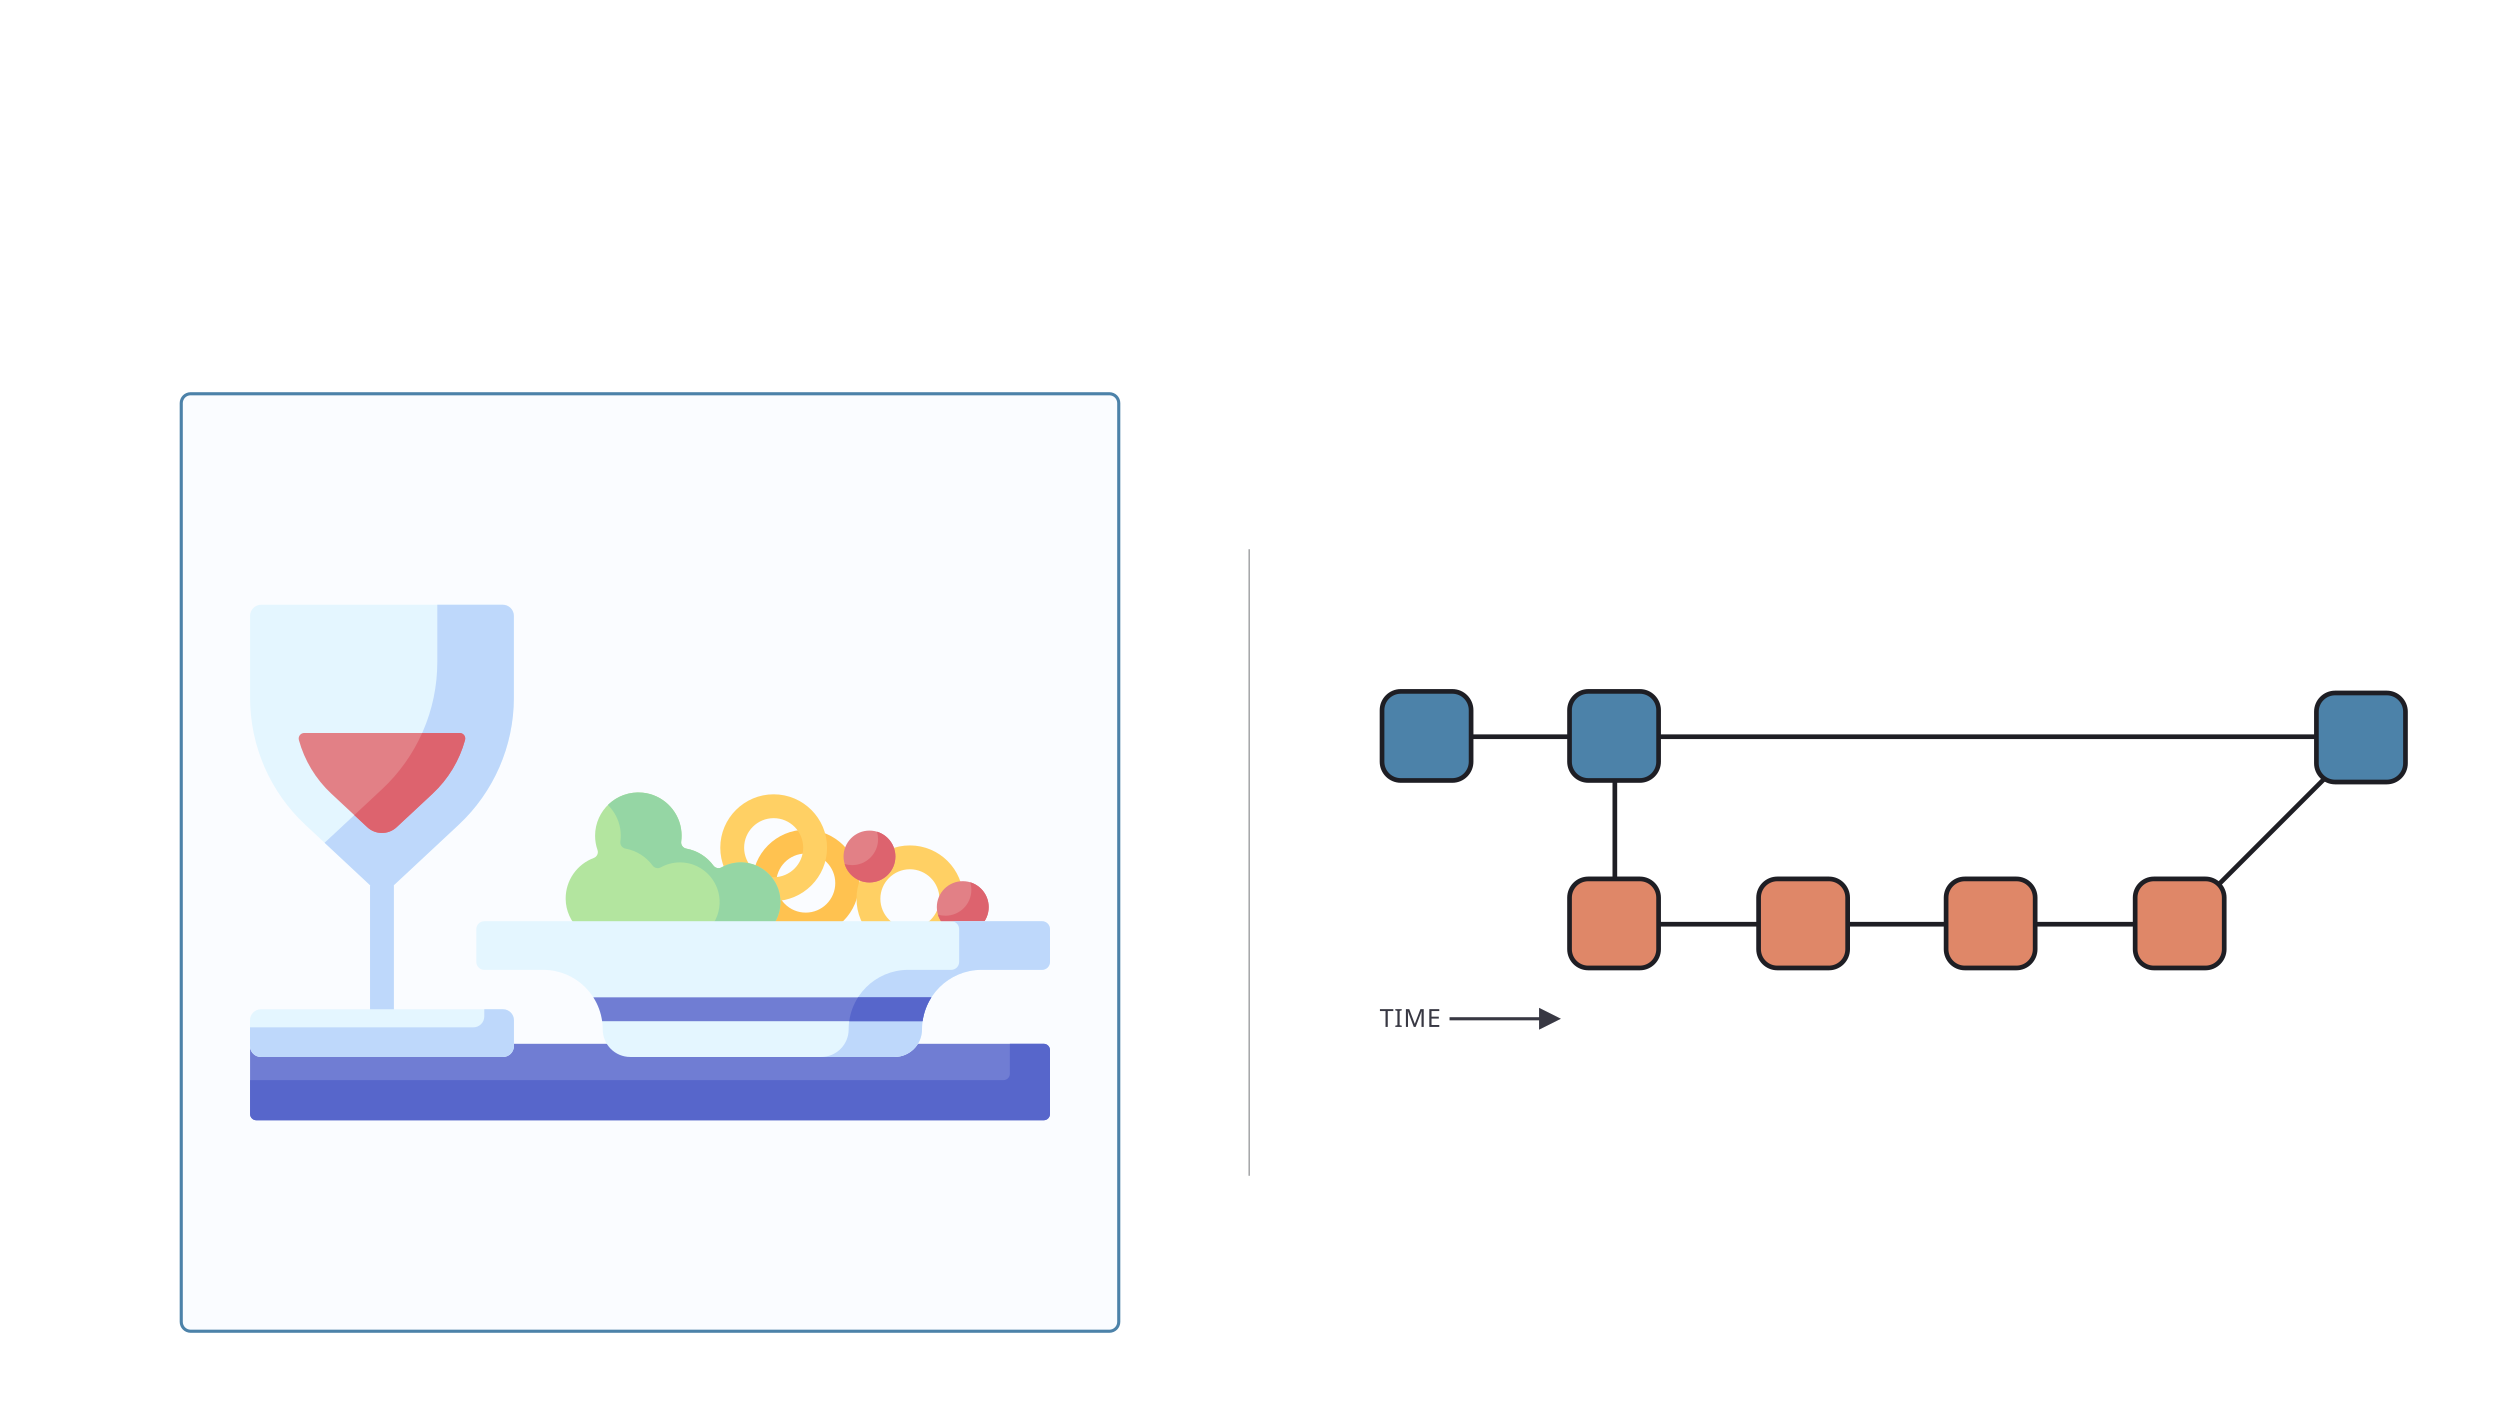
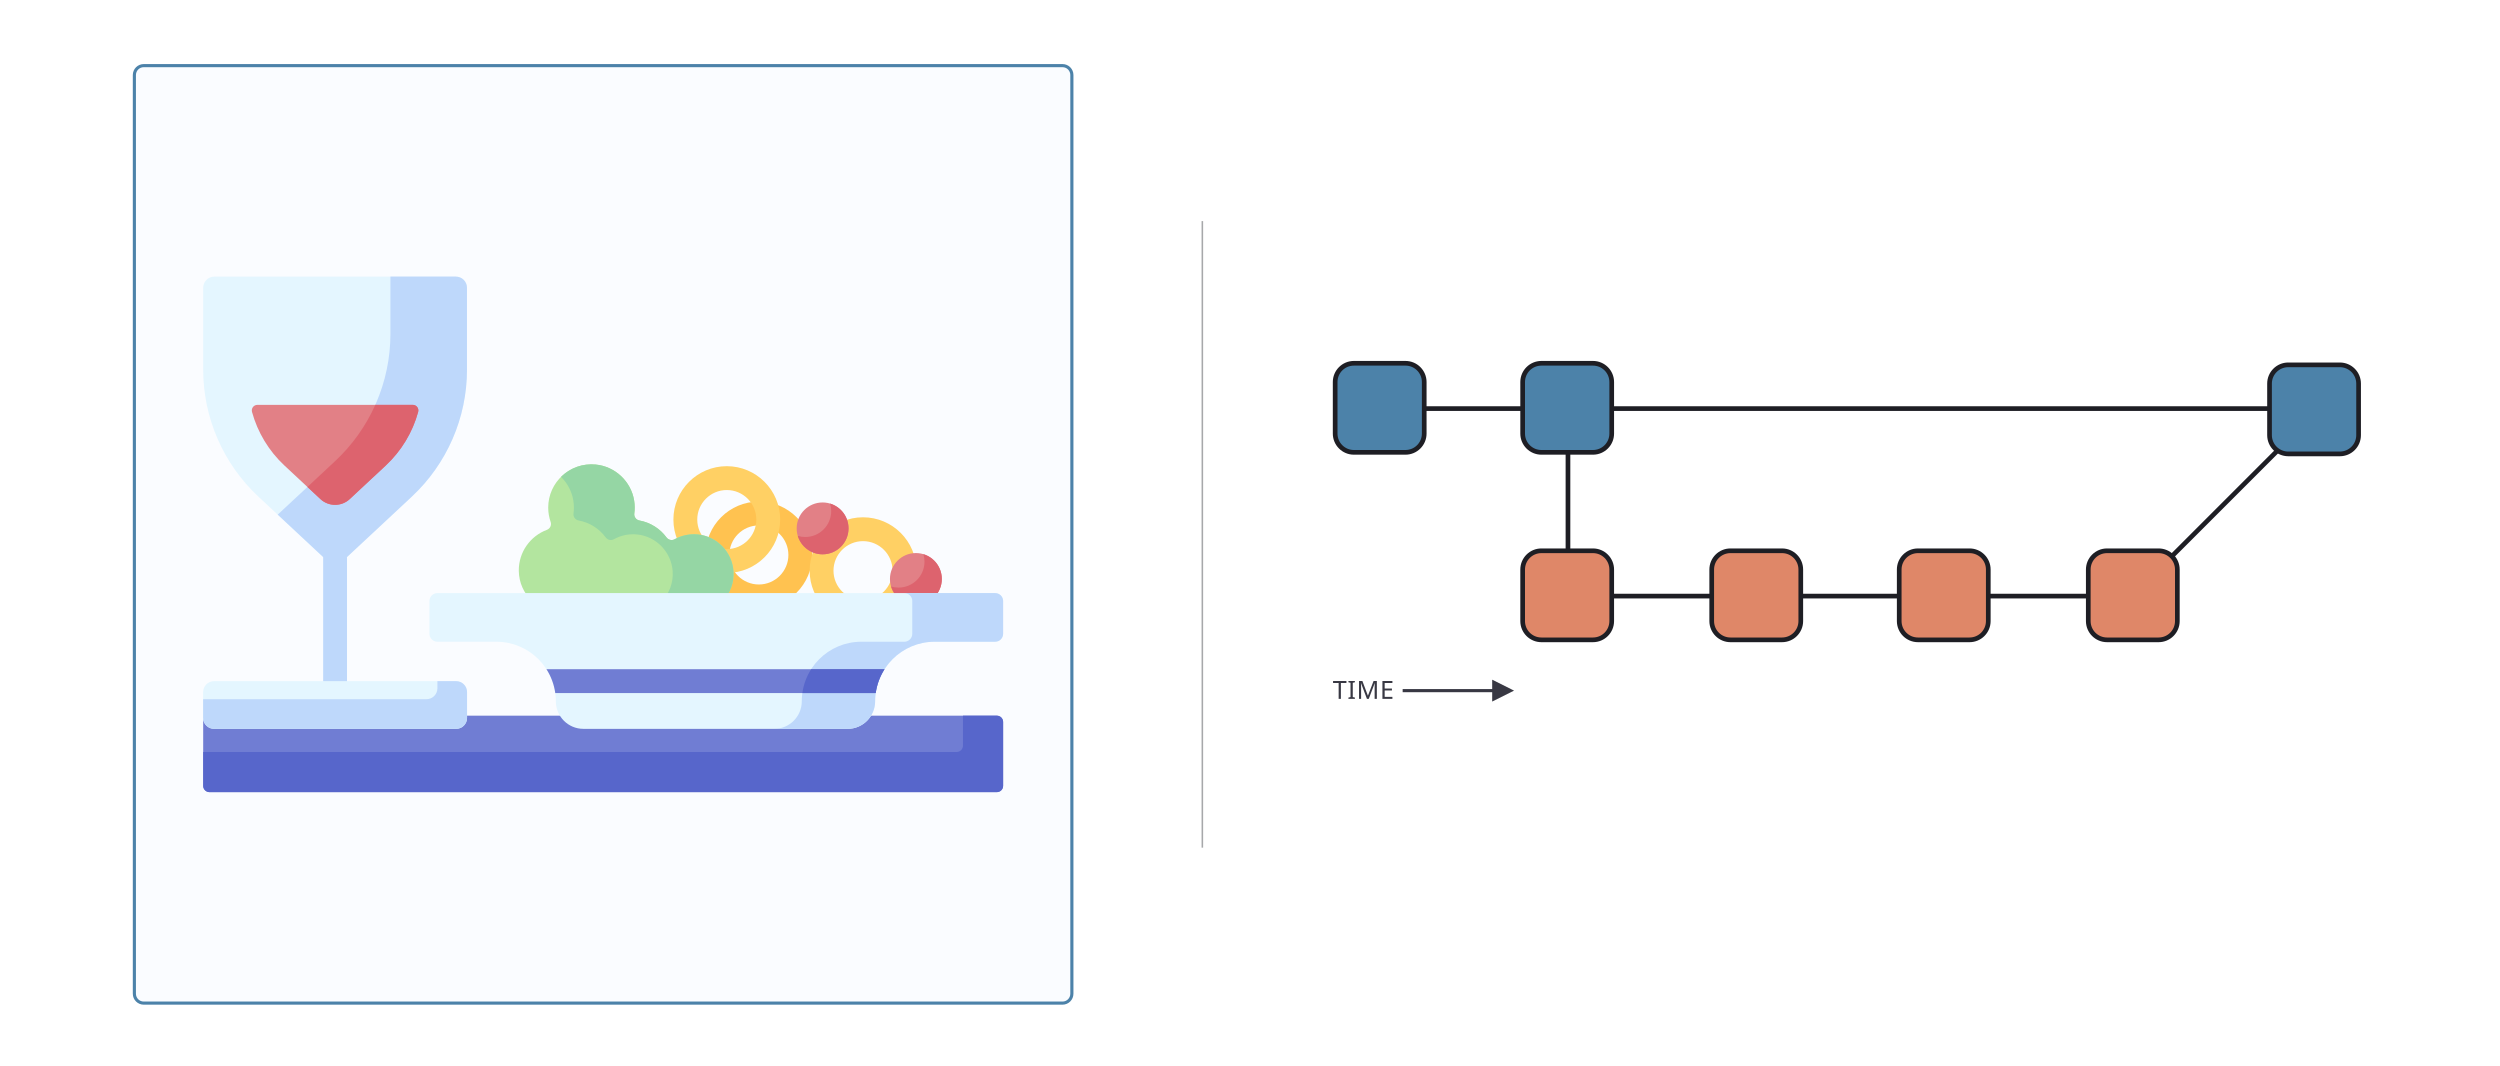
- <svg xmlns="http://www.w3.org/2000/svg" width="1600px" height="900px" viewBox="0 0 1600 900" version="1.1">
+ <svg xmlns="http://www.w3.org/2000/svg" width="1600px" height="682px" viewBox="0 0 1600 682" version="1.1">
  <g id="slide-7-food" stroke="none" stroke-width="1" fill="none" fill-rule="evenodd">
-     <g id="Group" transform="translate(883, 441)" fill="#4C82A9" stroke="#1E1E24" stroke-width="3">
+     <g id="Group" transform="translate(853, 231)" fill="#4C82A9" stroke="#1E1E24" stroke-width="3">
      <g id="idea-share">
        <rect id="Rectangle" x="1.5" y="1.5" width="57" height="57" rx="12" />
      </g>
    </g>
-     <g id="Group" transform="translate(1003, 441)" fill="#4C82A9" stroke="#1E1E24" stroke-width="3">
+     <g id="Group" transform="translate(973, 231)" fill="#4C82A9" stroke="#1E1E24" stroke-width="3">
      <g id="idea-share">
        <rect id="Rectangle" x="1.5" y="1.5" width="57" height="57" rx="12" />
      </g>
    </g>
-     <g id="Group" transform="translate(1003, 561)" fill="#DF8768" stroke="#1E1E24" stroke-width="3">
+     <g id="Group" transform="translate(973, 351)" fill="#DF8768" stroke="#1E1E24" stroke-width="3">
      <g id="idea-draft">
        <rect id="Rectangle" x="1.5" y="1.5" width="57" height="57" rx="12" />
      </g>
    </g>
-     <g id="Group" transform="translate(1124, 561)" fill="#DF8768" stroke="#1E1E24" stroke-width="3">
+     <g id="Group" transform="translate(1094, 351)" fill="#DF8768" stroke="#1E1E24" stroke-width="3">
      <g id="idea-draft">
        <rect id="Rectangle" x="1.5" y="1.5" width="57" height="57" rx="12" />
      </g>
    </g>
-     <g id="Group" transform="translate(1064, 591)" stroke="#1E1E24" stroke-linecap="square" stroke-width="3">
+     <g id="Group" transform="translate(1034, 381)" stroke="#1E1E24" stroke-linecap="square" stroke-width="3">
      <g id="horizontal-track">
        <line x1="0" y1="0.5" x2="60" y2="0.5" id="Line" />
      </g>
    </g>
-     <g id="Group" transform="translate(1244, 561)" fill="#DF8768" stroke="#1E1E24" stroke-width="3">
+     <g id="Group" transform="translate(1214, 351)" fill="#DF8768" stroke="#1E1E24" stroke-width="3">
      <g id="idea-draft">
        <rect id="Rectangle" x="1.5" y="1.5" width="57" height="57" rx="12" />
      </g>
    </g>
-     <g id="Group" transform="translate(1184, 591)" stroke="#1E1E24" stroke-linecap="square" stroke-width="3">
+     <g id="Group" transform="translate(1154, 381)" stroke="#1E1E24" stroke-linecap="square" stroke-width="3">
      <g id="horizontal-track">
        <line x1="0" y1="0.5" x2="60" y2="0.5" id="Line" />
      </g>
    </g>
-     <g id="Group" transform="translate(1365, 561)" fill="#DF8768" stroke="#1E1E24" stroke-width="3">
+     <g id="Group" transform="translate(1335, 351)" fill="#DF8768" stroke="#1E1E24" stroke-width="3">
      <g id="idea-draft">
        <rect id="Rectangle" x="1.5" y="1.5" width="57" height="57" rx="12" />
      </g>
    </g>
-     <g id="Group" transform="translate(1305, 591)" stroke="#1E1E24" stroke-linecap="square" stroke-width="3">
+     <g id="Group" transform="translate(1275, 381)" stroke="#1E1E24" stroke-linecap="square" stroke-width="3">
      <g id="horizontal-track">
        <line x1="0" y1="0.5" x2="60" y2="0.5" id="Line" />
      </g>
    </g>
-     <g id="Group" transform="translate(943, 471)" stroke="#1E1E24" stroke-linecap="square" stroke-width="3">
+     <g id="Group" transform="translate(913, 261)" stroke="#1E1E24" stroke-linecap="square" stroke-width="3">
      <g id="horizontal-track">
        <line x1="0" y1="0.5" x2="60" y2="0.5" id="Line" />
      </g>
    </g>
-     <g id="time-reference-frame" transform="translate(883, 641)" fill="#383843">
+     <g id="time-reference-frame" transform="translate(853, 431)" fill="#383843">
      <path id="Line-2" d="M102,4 L116,11 L102,18 L102,12 L44.697,12 L44.697,10 L102,10 L102,4 Z" fill-rule="nonzero" />
      <text id="TIME" font-family="Nunito-Regular, Nunito" font-size="16" font-weight="normal" letter-spacing="0.457">
        <tspan x="0" y="16.256">TIME</tspan>
      </text>
    </g>
-     <g id="Group" transform="translate(1033, 501)" stroke="#1E1E24" stroke-linecap="square" stroke-width="3">
+     <g id="Group" transform="translate(1003, 291)" stroke="#1E1E24" stroke-linecap="square" stroke-width="3">
      <g id="vertical-track">
        <line x1="0.5" y1="0" x2="0.5" y2="60" id="Line" />
      </g>
    </g>
-     <g id="Group" transform="translate(1481, 442)" fill="#4C82A9" stroke="#1E1E24" stroke-width="3">
+     <g id="Group" transform="translate(1451, 232)" fill="#4C82A9" stroke="#1E1E24" stroke-width="3">
      <g id="idea-share">
        <rect id="Rectangle" x="1.5" y="1.5" width="57" height="57" rx="12" />
      </g>
    </g>
-     <g id="Group" transform="translate(1420, 499)" stroke="#1E1E24" stroke-linecap="square" stroke-width="3">
+     <g id="Group" transform="translate(1390, 289)" stroke="#1E1E24" stroke-linecap="square" stroke-width="3">
      <g id="diagonal-track">
        <line x1="33.5" y1="-13.098" x2="33.5" y2="80.098" id="Line" transform="translate(33.5, 33.5) rotate(-315) translate(-33.5, -33.5) " />
      </g>
    </g>
-     <g id="Group" transform="translate(1064, 471)" stroke="#1E1E24" stroke-linecap="square" stroke-width="3">
+     <g id="Group" transform="translate(1034, 261)" stroke="#1E1E24" stroke-linecap="square" stroke-width="3">
      <g id="horizontal-track" transform="translate(208.5, 0.5) scale(1, -1) translate(-208.5, -0.5) ">
        <line x1="0" y1="0.5" x2="417" y2="0.5" id="Line" />
      </g>
    </g>
-     <rect id="Rectangle" stroke="#4C82A9" stroke-width="2" fill="#FAFCFF" x="116" y="252" width="600" height="600" rx="6" />
-     <g id="restaurant" transform="translate(160, 387)" fill-rule="nonzero">
+     <rect id="Rectangle" stroke="#4C82A9" stroke-width="2" fill="#FAFCFF" x="86" y="42" width="600" height="600" rx="6" />
+     <g id="restaurant" transform="translate(130, 177)" fill-rule="nonzero">
      <path d="M355.671,212.339 C336.832,212.339 321.506,197.013 321.506,178.174 C321.506,159.335 336.832,144.009 355.671,144.009 C374.51,144.009 389.837,159.335 389.837,178.174 C389.837,197.013 374.51,212.339 355.671,212.339 Z M355.671,159.272 C345.249,159.272 336.77,167.751 336.77,178.173 C336.77,188.595 345.249,197.074 355.671,197.074 C366.094,197.074 374.573,188.595 374.573,178.173 C374.573,167.751 366.095,159.272 355.671,159.272 Z" id="Shape" fill="#FFC250" />
      <path d="M508,329.969 L4.04,329.969 C1.831,329.969 0.04,328.178 0.04,325.969 L0.04,285.03 C0.04,282.821 1.831,281.03 4.04,281.03 L508,281.03 C510.209,281.03 512,282.821 512,285.03 L512,325.968 C512,328.178 510.209,329.969 508,329.969 L508,329.969 Z" id="Path" fill="#707DD3" />
      <path d="M507.93,281.03 L486.304,281.03 L486.304,300.202 C486.304,302.45 484.482,304.272 482.234,304.272 L0.04,304.272 L0.04,325.898 C0.04,328.146 1.862,329.968 4.11,329.968 L507.93,329.968 C510.178,329.968 512,328.146 512,325.898 L512,285.1 C512,282.853 510.178,281.03 507.93,281.03 Z" id="Path" fill="#5766CB" />
      <path d="M335.145,189.686 C316.306,189.686 300.98,174.359 300.98,155.52 C300.98,136.681 316.306,121.355 335.145,121.355 C353.984,121.355 369.31,136.681 369.31,155.52 C369.31,174.359 353.984,189.686 335.145,189.686 Z M335.145,136.619 C324.723,136.619 316.244,145.098 316.244,155.52 C316.244,165.943 324.723,174.422 335.145,174.422 C345.567,174.422 354.046,165.943 354.046,155.52 C354.047,145.098 345.567,136.619 335.145,136.619 Z" id="Shape" fill="#FFD064" />
      <path d="M422.335,222.397 C403.496,222.397 388.17,207.071 388.17,188.232 C388.17,169.393 403.496,154.067 422.335,154.067 C441.174,154.067 456.5,169.393 456.5,188.232 C456.5,207.071 441.173,222.397 422.335,222.397 Z M422.335,169.33 C411.913,169.33 403.434,177.809 403.434,188.231 C403.434,198.653 411.913,207.132 422.335,207.132 C432.757,207.132 441.236,198.653 441.236,188.231 C441.236,177.809 432.757,169.33 422.335,169.33 Z" id="Shape" fill="#FFD064" />
      <path d="M316.825,165.076 C311.334,164.502 306.155,165.685 301.772,168.126 C299.986,169.121 297.76,168.569 296.546,166.925 C292.444,161.366 286.312,157.4 279.243,156.115 C277.141,155.733 275.667,153.764 275.959,151.648 C276.325,148.996 276.315,146.224 275.859,143.382 C273.89,131.111 263.697,121.528 251.327,120.317 C234.785,118.698 220.854,131.653 220.854,147.862 C220.854,151.069 221.401,154.148 222.405,157.012 C223.123,159.062 222.057,161.329 220.022,162.089 C209.44,166.042 201.926,176.285 202.026,188.27 C202.157,203.571 215.049,215.712 230.351,215.712 L314.097,215.712 C328.664,215.712 340.365,203.445 339.434,188.677 C338.664,176.45 329.009,166.349 316.825,165.076 Z" id="Path" fill="#B3E59F" />
      <path d="M339.435,188.677 C338.664,176.451 329.01,166.349 316.825,165.076 C311.334,164.502 306.155,165.685 301.772,168.126 C299.986,169.121 297.76,168.569 296.546,166.924 C292.444,161.365 286.312,157.399 279.243,156.114 C277.141,155.732 275.667,153.763 275.959,151.647 C276.325,148.995 276.315,146.223 275.859,143.381 C273.89,131.109 263.697,121.527 251.327,120.316 C242.635,119.465 234.667,122.643 229.059,128.197 C233.132,132.221 235.991,137.484 236.937,143.38 C237.393,146.222 237.403,148.994 237.037,151.646 C236.745,153.763 238.218,155.731 240.321,156.113 C247.389,157.398 253.522,161.364 257.624,166.923 C258.838,168.568 261.064,169.119 262.85,168.125 C267.233,165.684 272.412,164.501 277.903,165.075 C290.087,166.348 299.742,176.449 300.513,188.676 C301.444,203.443 289.743,215.711 275.176,215.711 L314.098,215.711 C328.664,215.711 340.366,203.444 339.435,188.677 L339.435,188.677 Z" id="Path" fill="#95D6A4" />
      <polygon id="Path" fill="#BED8FB" points="76.823 175.155 92.086 175.155 92.086 281.03 76.823 281.03" />
      <g id="Group" transform="translate(0, 258)">
        <path d="M161.909,31.463 L7,31.463 C3.134,31.463 0,28.329 0,24.463 L0,7.936 C0,4.07 3.134,0.936 7,0.936 L161.909,0.936 C165.775,0.936 168.909,4.07 168.909,7.936 L168.909,24.463 C168.909,28.329 165.775,31.463 161.909,31.463 Z" id="Path" fill="#E4F6FF" />
        <path d="M161.909,0.936 L149.942,0.936 L149.942,5.496 C149.942,9.362 146.808,12.496 142.942,12.496 L-2.84217094e-14,12.496 L-2.84217094e-14,24.463 C-2.84217094e-14,28.329 3.134,31.463 7,31.463 L161.909,31.463 C165.775,31.463 168.909,28.329 168.909,24.463 L168.909,7.936 C168.909,4.07 165.775,0.936 161.909,0.936 L161.909,0.936 Z" id="Path" fill="#BED8FB" />
      </g>
      <g id="Group">
        <path d="M133.495,140.889 L92.086,179.508 L76.823,179.508 L35.414,140.888 C12.851,119.846 0.04,90.379 0.04,59.527 L0.04,7.177 C0.04,3.23 3.24,0.031 7.186,0.031 L161.722,0.031 C165.669,0.031 168.868,3.231 168.868,7.177 L168.868,59.527 C168.868,90.379 156.057,119.846 133.495,140.889 L133.495,140.889 Z" id="Path" fill="#E4F6FF" />
        <path d="M119.876,0.031 L119.876,36.73 C119.876,67.582 107.065,97.049 84.502,118.091 L47.736,152.381 L82.372,184.684 C83.545,185.778 85.364,185.778 86.536,184.684 L133.495,140.889 C156.057,119.847 168.869,90.38 168.869,59.528 L168.869,7.178 C168.869,3.231 165.669,0.031 161.723,0.031 L119.876,0.031 L119.876,0.031 Z" id="Path" fill="#BED8FB" />
        <path d="M34.734,82.104 C32.374,82.104 30.658,84.352 31.283,86.628 C34.858,99.644 41.981,111.556 52.038,120.935 L75.056,142.402 C80.349,147.339 88.56,147.339 93.853,142.402 L116.871,120.935 C126.928,111.556 134.051,99.644 137.626,86.628 C138.251,84.352 136.535,82.104 134.175,82.104 L34.734,82.104 Z" id="Path" fill="#E28086" />
        <path d="M110.194,82.104 C104.184,95.558 95.507,107.829 84.503,118.091 L66.746,134.652 L75.056,142.402 C80.349,147.339 88.56,147.339 93.853,142.402 L116.871,120.935 C126.928,111.556 134.051,99.644 137.626,86.628 C138.251,84.352 136.535,82.104 134.175,82.104 L110.194,82.104 Z" id="Path" fill="#DD636E" />
      </g>
      <circle id="Oval" fill="#E28086" cx="456.167" cy="193.55" r="16.596" />
      <path d="M460.964,177.664 C461.422,179.184 461.675,180.792 461.675,182.462 C461.675,191.628 454.245,199.058 445.079,199.058 C443.41,199.058 441.801,198.806 440.281,198.347 C442.34,205.173 448.67,210.146 456.167,210.146 C465.333,210.146 472.763,202.716 472.763,193.55 C472.763,186.053 467.79,179.723 460.964,177.664 L460.964,177.664 Z" id="Path" fill="#DD636E" />
      <circle id="Oval" fill="#E28086" cx="396.463" cy="161.17" r="16.596" />
      <path d="M401.26,145.285 C401.718,146.805 401.971,148.413 401.971,150.083 C401.971,159.249 394.541,166.679 385.375,166.679 C383.706,166.679 382.097,166.427 380.577,165.968 C382.636,172.794 388.966,177.767 396.463,177.767 C405.629,177.767 413.059,170.336 413.059,161.171 C413.059,153.673 408.086,147.344 401.26,145.285 L401.26,145.285 Z" id="Path" fill="#DD636E" />
      <path d="M506.912,202.577 L149.933,202.577 C147.123,202.577 144.845,204.855 144.845,207.665 L144.845,228.617 C144.845,231.427 147.123,233.705 149.933,233.705 L187.629,233.705 C208.68,233.705 225.744,250.77 225.744,271.821 C225.744,281.565 233.643,289.464 243.387,289.464 L412.44,289.464 C422.184,289.464 430.083,281.565 430.083,271.821 C430.083,250.77 447.148,233.705 468.198,233.705 L506.911,233.705 C509.721,233.705 511.999,231.427 511.999,228.617 L511.999,207.665 C511.999,204.855 509.722,202.577 506.912,202.577 Z" id="Path" fill="#E4F6FF" />
      <path d="M506.912,202.577 L448.771,202.577 C451.581,202.577 453.859,204.855 453.859,207.665 L453.859,228.617 C453.859,231.427 451.581,233.705 448.771,233.705 L421.251,233.705 C400.2,233.705 383.136,250.77 383.136,271.821 C383.136,281.565 375.237,289.464 365.493,289.464 L412.441,289.464 C422.185,289.464 430.084,281.565 430.084,271.821 C430.084,250.77 447.149,233.705 468.199,233.705 L506.912,233.705 C509.722,233.705 512,231.427 512,228.617 L512,207.665 C512,204.855 509.722,202.577 506.912,202.577 Z" id="Path" fill="#BED8FB" />
      <path d="M436.083,251.304 L219.744,251.304 C222.641,255.83 224.608,261.006 225.375,266.567 L430.452,266.567 C431.22,261.006 433.186,255.83 436.083,251.304 L436.083,251.304 Z" id="Path" fill="#707DD3" />
      <path d="M383.504,266.568 L430.452,266.568 C431.219,261.006 433.186,255.83 436.083,251.305 L389.135,251.305 C386.238,255.83 384.271,261.006 383.504,266.568 Z" id="Path" fill="#5766CB" />
    </g>
-     <line x1="799.5" y1="352" x2="799.5" y2="752" id="Line" stroke="#A7A8AA" stroke-linecap="square" />
+     <line x1="769.5" y1="142" x2="769.5" y2="542" id="Line" stroke="#A7A8AA" stroke-linecap="square" />
  </g>
</svg>
